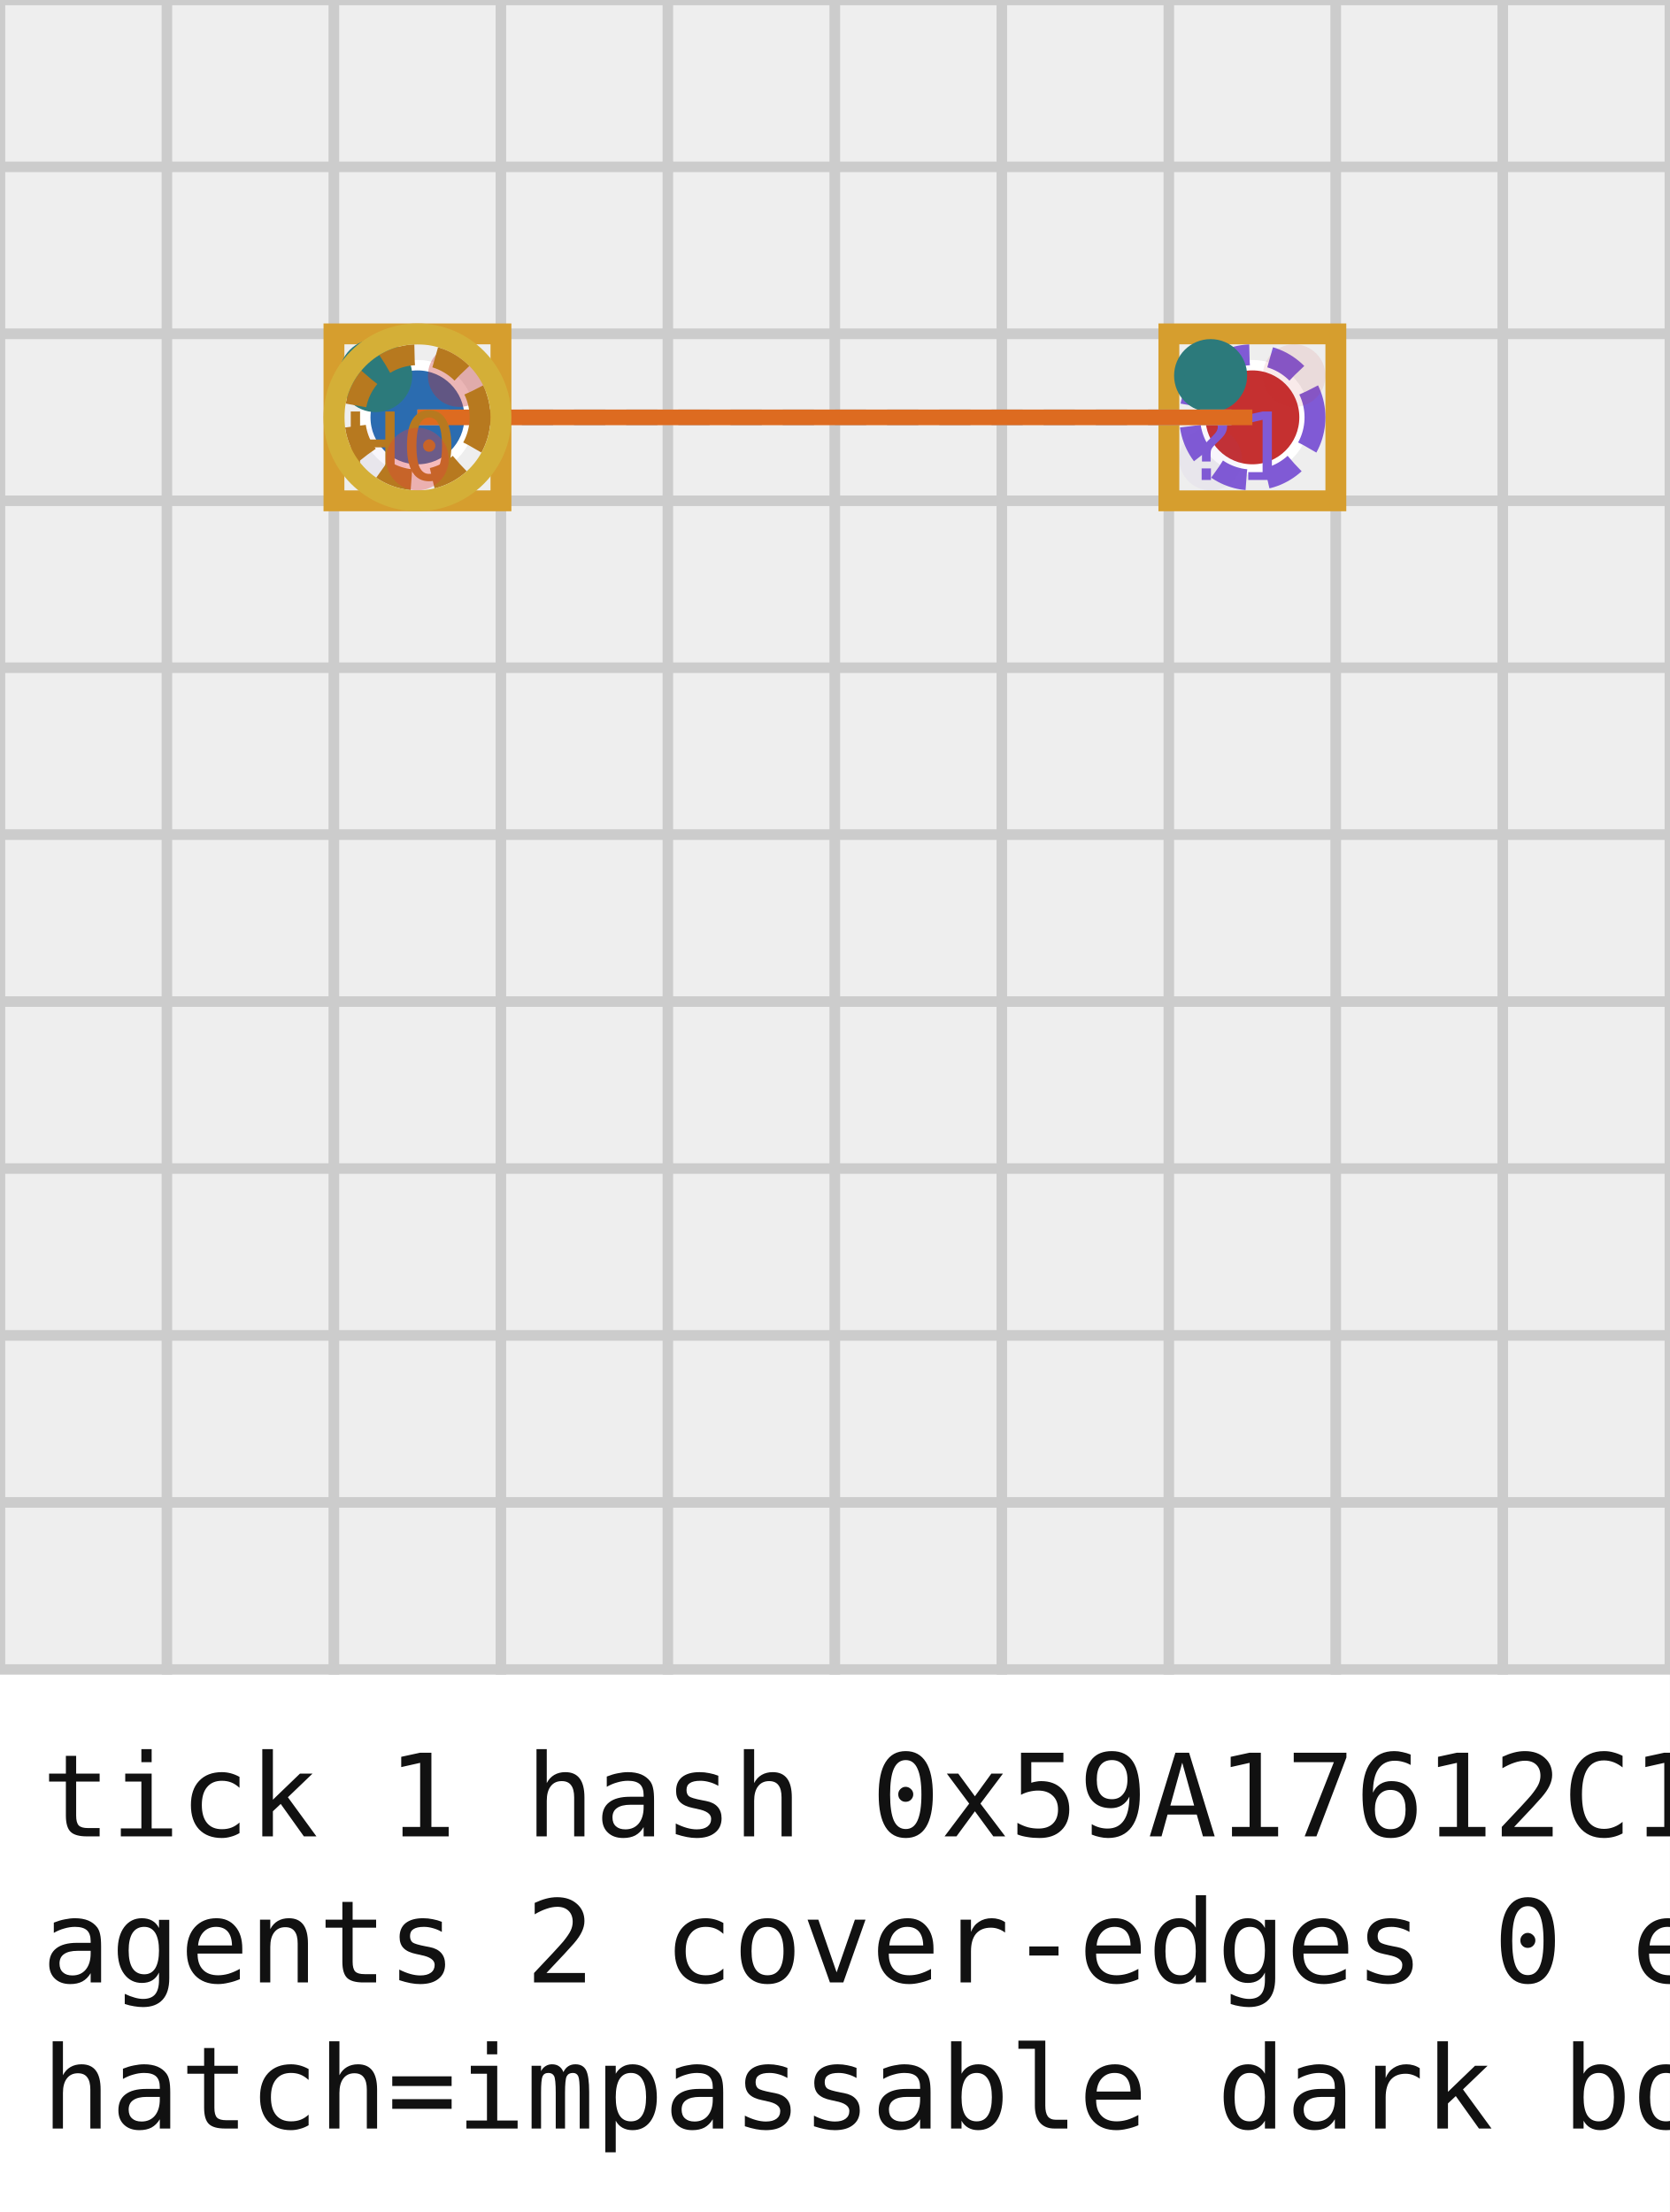
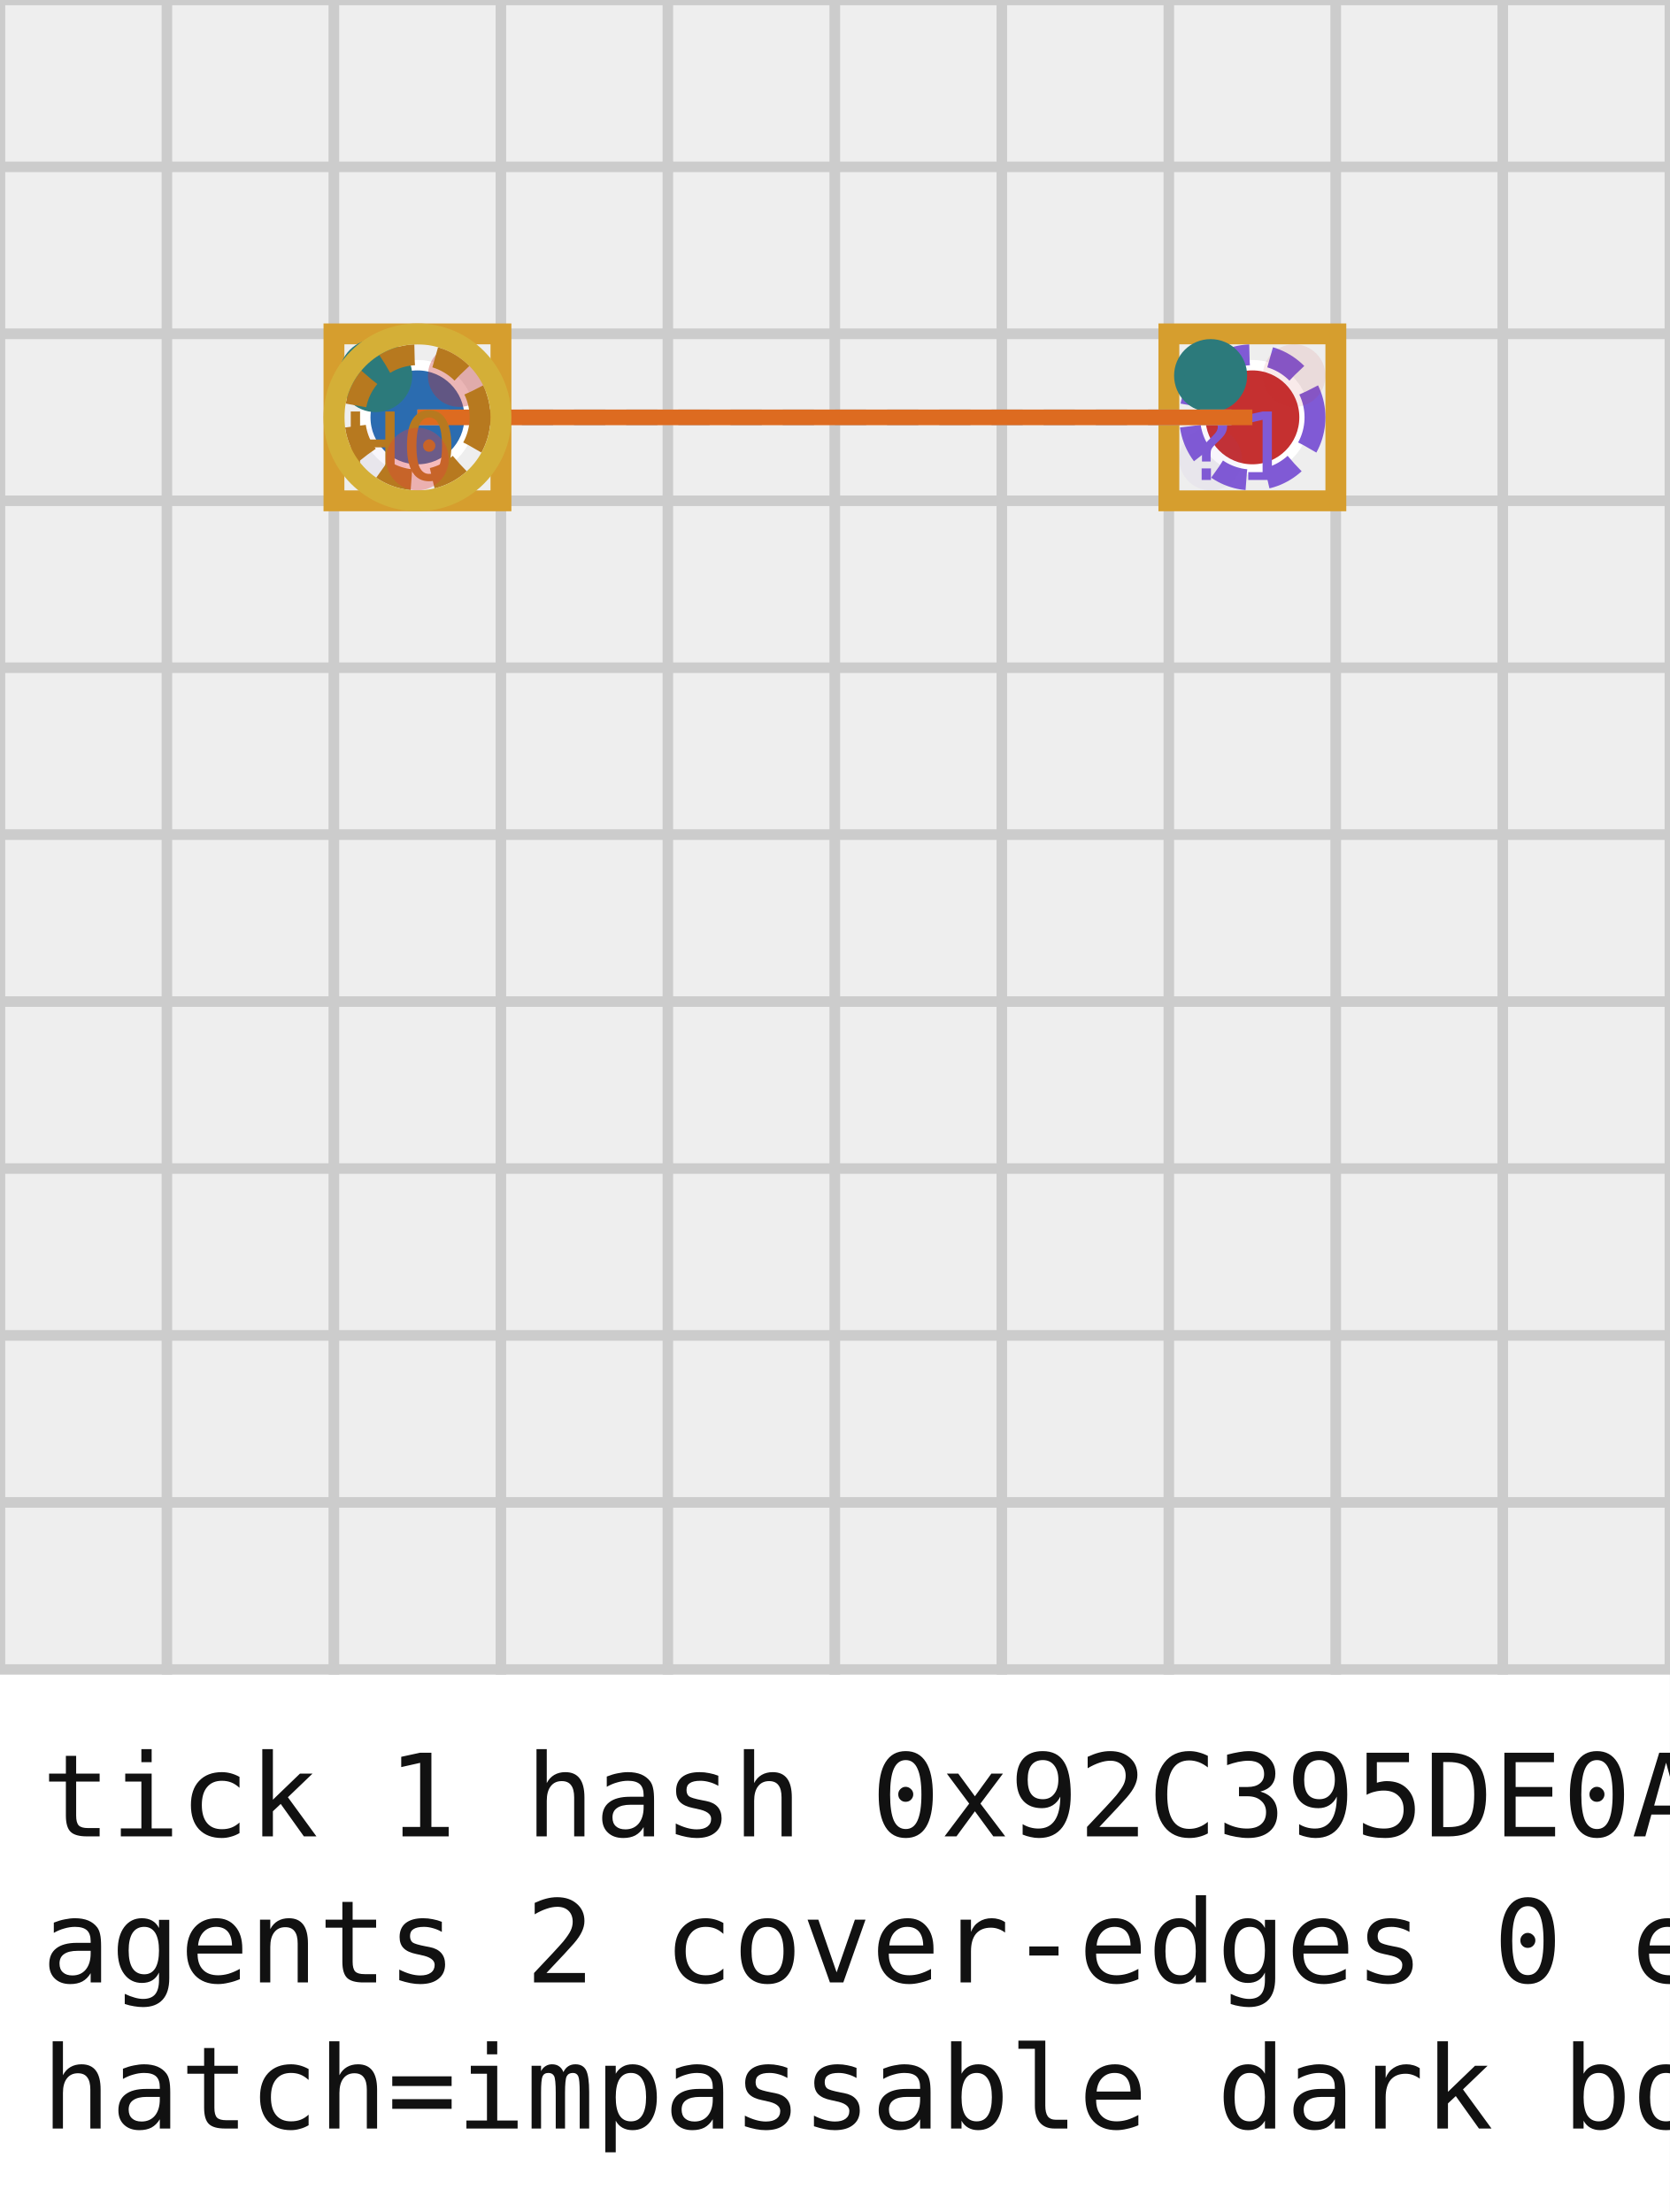
<svg xmlns="http://www.w3.org/2000/svg" width="160" height="212" viewBox="0 0 160 212">
  <defs>
    <pattern id="cw-hatch" width="4" height="4" patternUnits="userSpaceOnUse">
      <path d="M0,4 L4,0" stroke="#8a8a8a" stroke-width="1" />
    </pattern>
  </defs>
  <rect x="0" y="0" width="160" height="212" fill="#ffffff" />
  <rect x="0" y="0" width="16" height="16" fill="rgb(238,238,238)" stroke="#cccccc" stroke-width="1" />
  <rect x="16" y="0" width="16" height="16" fill="rgb(238,238,238)" stroke="#cccccc" stroke-width="1" />
  <rect x="32" y="0" width="16" height="16" fill="rgb(238,238,238)" stroke="#cccccc" stroke-width="1" />
  <rect x="48" y="0" width="16" height="16" fill="rgb(238,238,238)" stroke="#cccccc" stroke-width="1" />
  <rect x="64" y="0" width="16" height="16" fill="rgb(238,238,238)" stroke="#cccccc" stroke-width="1" />
  <rect x="80" y="0" width="16" height="16" fill="rgb(238,238,238)" stroke="#cccccc" stroke-width="1" />
  <rect x="96" y="0" width="16" height="16" fill="rgb(238,238,238)" stroke="#cccccc" stroke-width="1" />
  <rect x="112" y="0" width="16" height="16" fill="rgb(238,238,238)" stroke="#cccccc" stroke-width="1" />
  <rect x="128" y="0" width="16" height="16" fill="rgb(238,238,238)" stroke="#cccccc" stroke-width="1" />
  <rect x="144" y="0" width="16" height="16" fill="rgb(238,238,238)" stroke="#cccccc" stroke-width="1" />
  <rect x="0" y="16" width="16" height="16" fill="rgb(238,238,238)" stroke="#cccccc" stroke-width="1" />
  <rect x="16" y="16" width="16" height="16" fill="rgb(238,238,238)" stroke="#cccccc" stroke-width="1" />
  <rect x="32" y="16" width="16" height="16" fill="rgb(238,238,238)" stroke="#cccccc" stroke-width="1" />
  <rect x="48" y="16" width="16" height="16" fill="rgb(238,238,238)" stroke="#cccccc" stroke-width="1" />
  <rect x="64" y="16" width="16" height="16" fill="rgb(238,238,238)" stroke="#cccccc" stroke-width="1" />
  <rect x="80" y="16" width="16" height="16" fill="rgb(238,238,238)" stroke="#cccccc" stroke-width="1" />
  <rect x="96" y="16" width="16" height="16" fill="rgb(238,238,238)" stroke="#cccccc" stroke-width="1" />
  <rect x="112" y="16" width="16" height="16" fill="rgb(238,238,238)" stroke="#cccccc" stroke-width="1" />
  <rect x="128" y="16" width="16" height="16" fill="rgb(238,238,238)" stroke="#cccccc" stroke-width="1" />
  <rect x="144" y="16" width="16" height="16" fill="rgb(238,238,238)" stroke="#cccccc" stroke-width="1" />
  <rect x="0" y="32" width="16" height="16" fill="rgb(238,238,238)" stroke="#cccccc" stroke-width="1" />
  <rect x="16" y="32" width="16" height="16" fill="rgb(238,238,238)" stroke="#cccccc" stroke-width="1" />
  <rect x="32" y="32" width="16" height="16" fill="rgb(238,238,238)" stroke="#cccccc" stroke-width="1" />
  <rect x="48" y="32" width="16" height="16" fill="rgb(238,238,238)" stroke="#cccccc" stroke-width="1" />
  <rect x="64" y="32" width="16" height="16" fill="rgb(238,238,238)" stroke="#cccccc" stroke-width="1" />
  <rect x="80" y="32" width="16" height="16" fill="rgb(238,238,238)" stroke="#cccccc" stroke-width="1" />
  <rect x="96" y="32" width="16" height="16" fill="rgb(238,238,238)" stroke="#cccccc" stroke-width="1" />
  <rect x="112" y="32" width="16" height="16" fill="rgb(238,238,238)" stroke="#cccccc" stroke-width="1" />
  <rect x="128" y="32" width="16" height="16" fill="rgb(238,238,238)" stroke="#cccccc" stroke-width="1" />
  <rect x="144" y="32" width="16" height="16" fill="rgb(238,238,238)" stroke="#cccccc" stroke-width="1" />
  <rect x="0" y="48" width="16" height="16" fill="rgb(238,238,238)" stroke="#cccccc" stroke-width="1" />
  <rect x="16" y="48" width="16" height="16" fill="rgb(238,238,238)" stroke="#cccccc" stroke-width="1" />
  <rect x="32" y="48" width="16" height="16" fill="rgb(238,238,238)" stroke="#cccccc" stroke-width="1" />
  <rect x="48" y="48" width="16" height="16" fill="rgb(238,238,238)" stroke="#cccccc" stroke-width="1" />
  <rect x="64" y="48" width="16" height="16" fill="rgb(238,238,238)" stroke="#cccccc" stroke-width="1" />
  <rect x="80" y="48" width="16" height="16" fill="rgb(238,238,238)" stroke="#cccccc" stroke-width="1" />
  <rect x="96" y="48" width="16" height="16" fill="rgb(238,238,238)" stroke="#cccccc" stroke-width="1" />
  <rect x="112" y="48" width="16" height="16" fill="rgb(238,238,238)" stroke="#cccccc" stroke-width="1" />
  <rect x="128" y="48" width="16" height="16" fill="rgb(238,238,238)" stroke="#cccccc" stroke-width="1" />
  <rect x="144" y="48" width="16" height="16" fill="rgb(238,238,238)" stroke="#cccccc" stroke-width="1" />
  <rect x="0" y="64" width="16" height="16" fill="rgb(238,238,238)" stroke="#cccccc" stroke-width="1" />
  <rect x="16" y="64" width="16" height="16" fill="rgb(238,238,238)" stroke="#cccccc" stroke-width="1" />
  <rect x="32" y="64" width="16" height="16" fill="rgb(238,238,238)" stroke="#cccccc" stroke-width="1" />
  <rect x="48" y="64" width="16" height="16" fill="rgb(238,238,238)" stroke="#cccccc" stroke-width="1" />
  <rect x="64" y="64" width="16" height="16" fill="rgb(238,238,238)" stroke="#cccccc" stroke-width="1" />
  <rect x="80" y="64" width="16" height="16" fill="rgb(238,238,238)" stroke="#cccccc" stroke-width="1" />
  <rect x="96" y="64" width="16" height="16" fill="rgb(238,238,238)" stroke="#cccccc" stroke-width="1" />
  <rect x="112" y="64" width="16" height="16" fill="rgb(238,238,238)" stroke="#cccccc" stroke-width="1" />
  <rect x="128" y="64" width="16" height="16" fill="rgb(238,238,238)" stroke="#cccccc" stroke-width="1" />
  <rect x="144" y="64" width="16" height="16" fill="rgb(238,238,238)" stroke="#cccccc" stroke-width="1" />
  <rect x="0" y="80" width="16" height="16" fill="rgb(238,238,238)" stroke="#cccccc" stroke-width="1" />
  <rect x="16" y="80" width="16" height="16" fill="rgb(238,238,238)" stroke="#cccccc" stroke-width="1" />
  <rect x="32" y="80" width="16" height="16" fill="rgb(238,238,238)" stroke="#cccccc" stroke-width="1" />
  <rect x="48" y="80" width="16" height="16" fill="rgb(238,238,238)" stroke="#cccccc" stroke-width="1" />
  <rect x="64" y="80" width="16" height="16" fill="rgb(238,238,238)" stroke="#cccccc" stroke-width="1" />
  <rect x="80" y="80" width="16" height="16" fill="rgb(238,238,238)" stroke="#cccccc" stroke-width="1" />
  <rect x="96" y="80" width="16" height="16" fill="rgb(238,238,238)" stroke="#cccccc" stroke-width="1" />
  <rect x="112" y="80" width="16" height="16" fill="rgb(238,238,238)" stroke="#cccccc" stroke-width="1" />
  <rect x="128" y="80" width="16" height="16" fill="rgb(238,238,238)" stroke="#cccccc" stroke-width="1" />
  <rect x="144" y="80" width="16" height="16" fill="rgb(238,238,238)" stroke="#cccccc" stroke-width="1" />
  <rect x="0" y="96" width="16" height="16" fill="rgb(238,238,238)" stroke="#cccccc" stroke-width="1" />
  <rect x="16" y="96" width="16" height="16" fill="rgb(238,238,238)" stroke="#cccccc" stroke-width="1" />
  <rect x="32" y="96" width="16" height="16" fill="rgb(238,238,238)" stroke="#cccccc" stroke-width="1" />
  <rect x="48" y="96" width="16" height="16" fill="rgb(238,238,238)" stroke="#cccccc" stroke-width="1" />
  <rect x="64" y="96" width="16" height="16" fill="rgb(238,238,238)" stroke="#cccccc" stroke-width="1" />
  <rect x="80" y="96" width="16" height="16" fill="rgb(238,238,238)" stroke="#cccccc" stroke-width="1" />
  <rect x="96" y="96" width="16" height="16" fill="rgb(238,238,238)" stroke="#cccccc" stroke-width="1" />
  <rect x="112" y="96" width="16" height="16" fill="rgb(238,238,238)" stroke="#cccccc" stroke-width="1" />
  <rect x="128" y="96" width="16" height="16" fill="rgb(238,238,238)" stroke="#cccccc" stroke-width="1" />
  <rect x="144" y="96" width="16" height="16" fill="rgb(238,238,238)" stroke="#cccccc" stroke-width="1" />
  <rect x="0" y="112" width="16" height="16" fill="rgb(238,238,238)" stroke="#cccccc" stroke-width="1" />
  <rect x="16" y="112" width="16" height="16" fill="rgb(238,238,238)" stroke="#cccccc" stroke-width="1" />
  <rect x="32" y="112" width="16" height="16" fill="rgb(238,238,238)" stroke="#cccccc" stroke-width="1" />
  <rect x="48" y="112" width="16" height="16" fill="rgb(238,238,238)" stroke="#cccccc" stroke-width="1" />
  <rect x="64" y="112" width="16" height="16" fill="rgb(238,238,238)" stroke="#cccccc" stroke-width="1" />
  <rect x="80" y="112" width="16" height="16" fill="rgb(238,238,238)" stroke="#cccccc" stroke-width="1" />
  <rect x="96" y="112" width="16" height="16" fill="rgb(238,238,238)" stroke="#cccccc" stroke-width="1" />
  <rect x="112" y="112" width="16" height="16" fill="rgb(238,238,238)" stroke="#cccccc" stroke-width="1" />
  <rect x="128" y="112" width="16" height="16" fill="rgb(238,238,238)" stroke="#cccccc" stroke-width="1" />
  <rect x="144" y="112" width="16" height="16" fill="rgb(238,238,238)" stroke="#cccccc" stroke-width="1" />
  <rect x="0" y="128" width="16" height="16" fill="rgb(238,238,238)" stroke="#cccccc" stroke-width="1" />
  <rect x="16" y="128" width="16" height="16" fill="rgb(238,238,238)" stroke="#cccccc" stroke-width="1" />
  <rect x="32" y="128" width="16" height="16" fill="rgb(238,238,238)" stroke="#cccccc" stroke-width="1" />
  <rect x="48" y="128" width="16" height="16" fill="rgb(238,238,238)" stroke="#cccccc" stroke-width="1" />
  <rect x="64" y="128" width="16" height="16" fill="rgb(238,238,238)" stroke="#cccccc" stroke-width="1" />
  <rect x="80" y="128" width="16" height="16" fill="rgb(238,238,238)" stroke="#cccccc" stroke-width="1" />
  <rect x="96" y="128" width="16" height="16" fill="rgb(238,238,238)" stroke="#cccccc" stroke-width="1" />
  <rect x="112" y="128" width="16" height="16" fill="rgb(238,238,238)" stroke="#cccccc" stroke-width="1" />
  <rect x="128" y="128" width="16" height="16" fill="rgb(238,238,238)" stroke="#cccccc" stroke-width="1" />
  <rect x="144" y="128" width="16" height="16" fill="rgb(238,238,238)" stroke="#cccccc" stroke-width="1" />
  <rect x="0" y="144" width="16" height="16" fill="rgb(238,238,238)" stroke="#cccccc" stroke-width="1" />
  <rect x="16" y="144" width="16" height="16" fill="rgb(238,238,238)" stroke="#cccccc" stroke-width="1" />
  <rect x="32" y="144" width="16" height="16" fill="rgb(238,238,238)" stroke="#cccccc" stroke-width="1" />
  <rect x="48" y="144" width="16" height="16" fill="rgb(238,238,238)" stroke="#cccccc" stroke-width="1" />
  <rect x="64" y="144" width="16" height="16" fill="rgb(238,238,238)" stroke="#cccccc" stroke-width="1" />
  <rect x="80" y="144" width="16" height="16" fill="rgb(238,238,238)" stroke="#cccccc" stroke-width="1" />
  <rect x="96" y="144" width="16" height="16" fill="rgb(238,238,238)" stroke="#cccccc" stroke-width="1" />
  <rect x="112" y="144" width="16" height="16" fill="rgb(238,238,238)" stroke="#cccccc" stroke-width="1" />
  <rect x="128" y="144" width="16" height="16" fill="rgb(238,238,238)" stroke="#cccccc" stroke-width="1" />
  <rect x="144" y="144" width="16" height="16" fill="rgb(238,238,238)" stroke="#cccccc" stroke-width="1" />
  <rect x="112" y="32" width="16" height="16" fill="none" stroke="#d69e2e" stroke-width="2" />
  <rect x="32" y="32" width="16" height="16" fill="none" stroke="#d69e2e" stroke-width="2" />
  <circle cx="40" cy="40" r="5" fill="#2b6cb0" stroke="#ffffff" stroke-width="1" />
  <circle cx="120" cy="40" r="5" fill="#c53030" stroke="#ffffff" stroke-width="1" />
  <circle cx="120" cy="40" r="6" fill="none" stroke="#805ad5" stroke-width="2" stroke-dasharray="3,2" />
  <text x="113" y="46" font-family="monospace" font-size="9" fill="#805ad5">?1</text>
  <circle cx="36" cy="36" r="3" fill="#2c7a7b" stroke="#2c7a7b" stroke-width="1" />
  <circle cx="116" cy="36" r="3" fill="#2c7a7b" stroke="#2c7a7b" stroke-width="1" />
  <line x1="40" y1="40" x2="120" y2="40" stroke="#a0aec0" stroke-width="1.5" stroke-dasharray="3,2" />
  <line x1="120" y1="40" x2="40" y2="40" stroke="#dd6b20" stroke-width="1.5" />
  <circle cx="44" cy="36" r="3" fill="#c53030" fill-opacity="0.35" />
  <circle cx="124" cy="36" r="3" fill="#c53030" fill-opacity="0.10" />
  <circle cx="36" cy="44" r="3" fill="#6b46c1" fill-opacity="0.05" />
  <circle cx="116" cy="44" r="3" fill="#6b46c1" fill-opacity="0.05" />
  <circle cx="40" cy="40" r="6" fill="none" stroke="#b7791f" stroke-width="2" stroke-dasharray="3,2" />
  <text x="33" y="46" font-family="monospace" font-size="9" fill="#b7791f">H0</text>
  <circle cx="40" cy="44" r="3" fill="#e53e3e" fill-opacity="0.35" />
  <circle cx="40" cy="40" r="8" fill="none" stroke="#d4af37" stroke-width="2" />
-   <text x="4" y="176" font-family="monospace" font-size="11" fill="#111111">tick 1  hash 0x59A17612C14D85C8  draws 2</text>
+   <text x="4" y="176" font-family="monospace" font-size="11" fill="#111111">tick 1  hash 0x92C395DE0AF03597  draws 2</text>
  <text x="4" y="190" font-family="monospace" font-size="11" fill="#111111">agents 2  cover-edges 0  events 4</text>
  <text x="4" y="204" font-family="monospace" font-size="11" fill="#111111">hatch=impassable  dark border=opaque  darker fill=higher elevation  triangle=cover  circle=agent</text>
</svg>
